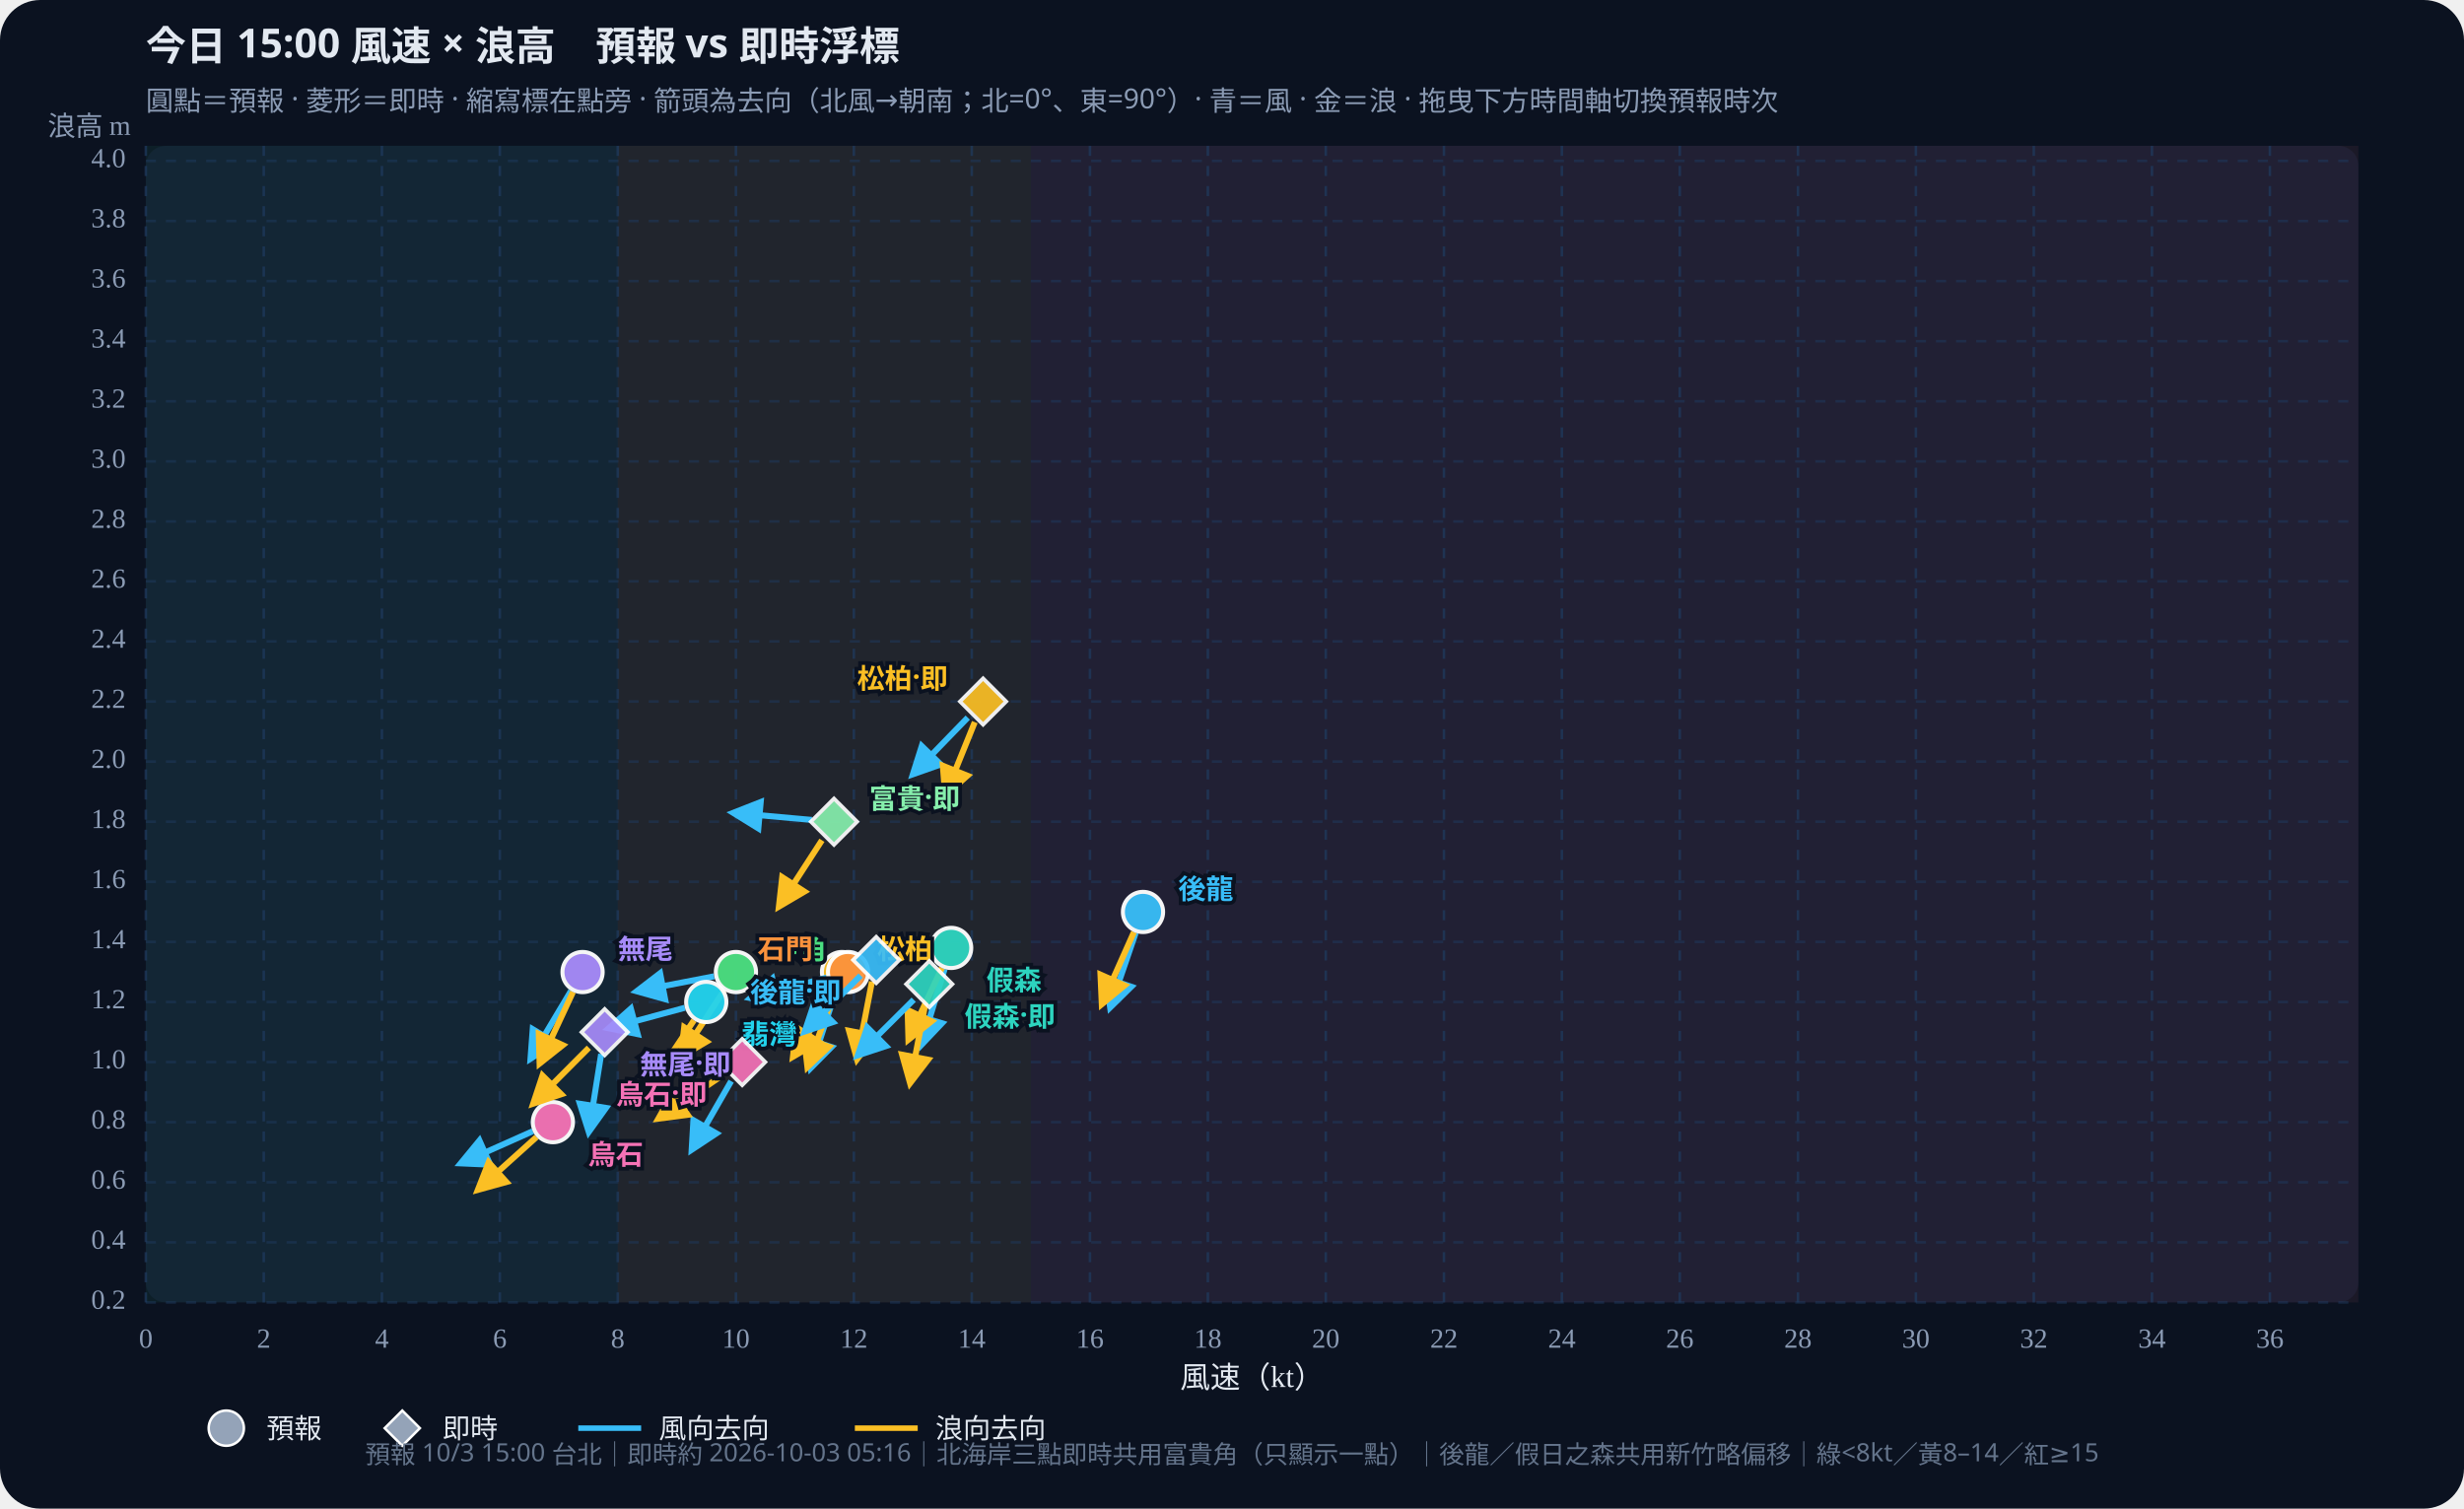
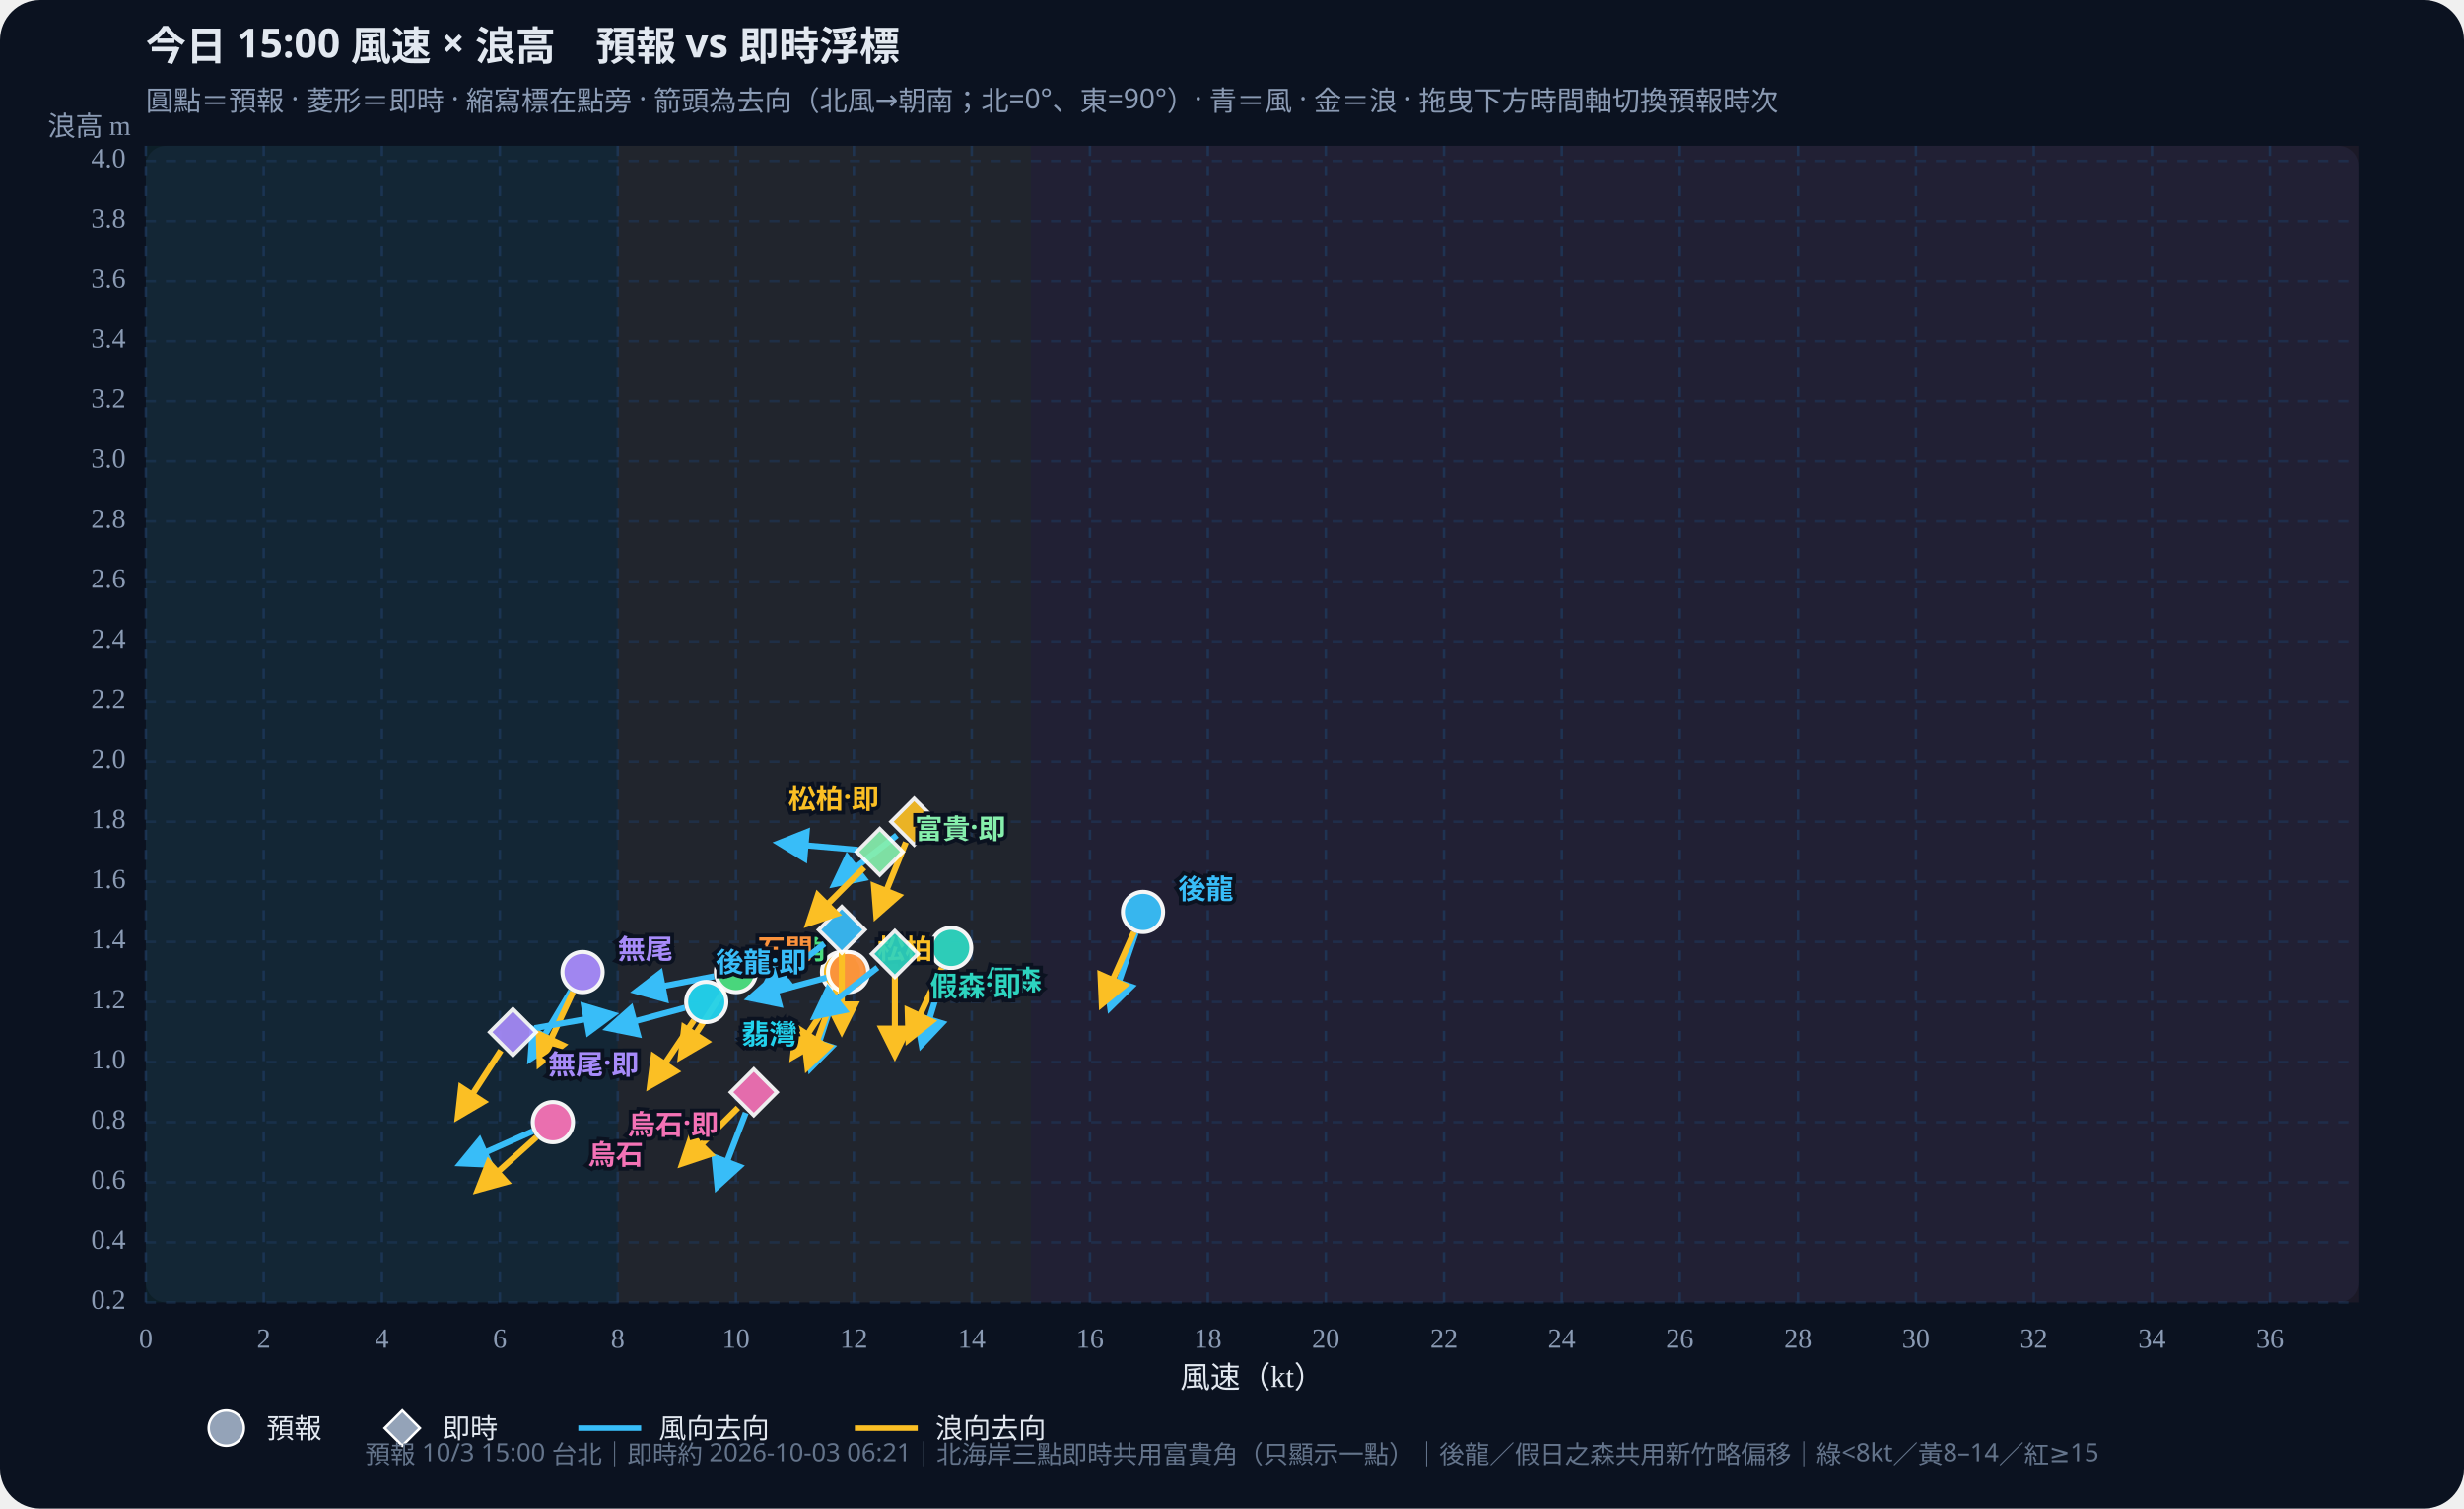
<svg xmlns="http://www.w3.org/2000/svg" id="wws-svg" viewBox="0 0 980 600" role="img" aria-label="風速與浪高散佈圖，可拖曳時間軸切換預報時次" style="width:100%;height:auto;display:block">
  <rect width="980" height="600" fill="#0b1220" rx="16" />
  <rect x="58" y="58" width="880" height="460" fill="#111a2e" rx="8" />
  <rect x="58.0" y="58" width="187.7" height="460" fill="#34d399" opacity="0.07" />
  <rect x="245.7" y="58" width="164.3" height="460" fill="#fbbf24" opacity="0.07" />
  <rect x="410.0" y="58" width="528.0" height="460" fill="#fb7185" opacity="0.07" />
  <defs>
    <marker id="arrow-38bdf8" viewBox="0 0 10 10" refX="8" refY="5" markerWidth="6" markerHeight="6" orient="auto-start-reverse">
      <path d="M0,0 L10,5 L0,10 z" fill="#38bdf8" />
    </marker>
    <marker id="arrow-fbbf24" viewBox="0 0 10 10" refX="8" refY="5" markerWidth="6" markerHeight="6" orient="auto-start-reverse">
      <path d="M0,0 L10,5 L0,10 z" fill="#fbbf24" />
    </marker>
  </defs>
  <text id="wws-title" x="58" y="24" fill="#e2e8f0" font-size="16" font-weight="700" font-family="Noto Sans TC,system-ui,sans-serif">今日 15:00 風速 × 浪高　預報 vs 即時浮標</text>
  <text x="58" y="44" fill="#8b9bb4" font-size="11" font-family="Noto Sans TC,system-ui,sans-serif">圓點＝預報 · 菱形＝即時 · 縮寫標在點旁 · 箭頭為去向（北風→朝南；北=0°、東=90°）· 青＝風 · 金＝浪 · 拖曳下方時間軸切換預報時次</text>
  <line x1="58.0" y1="58" x2="58.0" y2="518" stroke="#1e3a5f" stroke-dasharray="4 4" opacity="0.7" />
  <text x="58.0" y="536" text-anchor="middle" fill="#8b9bb4" font-size="11">0</text>
  <line x1="104.9" y1="58" x2="104.9" y2="518" stroke="#1e3a5f" stroke-dasharray="4 4" opacity="0.7" />
  <text x="104.9" y="536" text-anchor="middle" fill="#8b9bb4" font-size="11">2</text>
  <line x1="151.9" y1="58" x2="151.9" y2="518" stroke="#1e3a5f" stroke-dasharray="4 4" opacity="0.7" />
  <text x="151.9" y="536" text-anchor="middle" fill="#8b9bb4" font-size="11">4</text>
  <line x1="198.8" y1="58" x2="198.8" y2="518" stroke="#1e3a5f" stroke-dasharray="4 4" opacity="0.7" />
  <text x="198.8" y="536" text-anchor="middle" fill="#8b9bb4" font-size="11">6</text>
  <line x1="245.7" y1="58" x2="245.7" y2="518" stroke="#1e3a5f" stroke-dasharray="4 4" opacity="0.7" />
  <text x="245.7" y="536" text-anchor="middle" fill="#8b9bb4" font-size="11">8</text>
  <line x1="292.7" y1="58" x2="292.7" y2="518" stroke="#1e3a5f" stroke-dasharray="4 4" opacity="0.7" />
  <text x="292.7" y="536" text-anchor="middle" fill="#8b9bb4" font-size="11">10</text>
  <line x1="339.6" y1="58" x2="339.6" y2="518" stroke="#1e3a5f" stroke-dasharray="4 4" opacity="0.7" />
  <text x="339.6" y="536" text-anchor="middle" fill="#8b9bb4" font-size="11">12</text>
  <line x1="386.5" y1="58" x2="386.5" y2="518" stroke="#1e3a5f" stroke-dasharray="4 4" opacity="0.7" />
  <text x="386.5" y="536" text-anchor="middle" fill="#8b9bb4" font-size="11">14</text>
  <line x1="433.5" y1="58" x2="433.5" y2="518" stroke="#1e3a5f" stroke-dasharray="4 4" opacity="0.7" />
  <text x="433.5" y="536" text-anchor="middle" fill="#8b9bb4" font-size="11">16</text>
  <line x1="480.4" y1="58" x2="480.4" y2="518" stroke="#1e3a5f" stroke-dasharray="4 4" opacity="0.7" />
  <text x="480.4" y="536" text-anchor="middle" fill="#8b9bb4" font-size="11">18</text>
  <line x1="527.3" y1="58" x2="527.3" y2="518" stroke="#1e3a5f" stroke-dasharray="4 4" opacity="0.7" />
  <text x="527.3" y="536" text-anchor="middle" fill="#8b9bb4" font-size="11">20</text>
  <line x1="574.3" y1="58" x2="574.3" y2="518" stroke="#1e3a5f" stroke-dasharray="4 4" opacity="0.7" />
  <text x="574.3" y="536" text-anchor="middle" fill="#8b9bb4" font-size="11">22</text>
  <line x1="621.2" y1="58" x2="621.2" y2="518" stroke="#1e3a5f" stroke-dasharray="4 4" opacity="0.7" />
  <text x="621.2" y="536" text-anchor="middle" fill="#8b9bb4" font-size="11">24</text>
  <line x1="668.1" y1="58" x2="668.1" y2="518" stroke="#1e3a5f" stroke-dasharray="4 4" opacity="0.7" />
  <text x="668.1" y="536" text-anchor="middle" fill="#8b9bb4" font-size="11">26</text>
  <line x1="715.1" y1="58" x2="715.1" y2="518" stroke="#1e3a5f" stroke-dasharray="4 4" opacity="0.7" />
  <text x="715.1" y="536" text-anchor="middle" fill="#8b9bb4" font-size="11">28</text>
  <line x1="762.0" y1="58" x2="762.0" y2="518" stroke="#1e3a5f" stroke-dasharray="4 4" opacity="0.7" />
  <text x="762.0" y="536" text-anchor="middle" fill="#8b9bb4" font-size="11">30</text>
  <line x1="808.9" y1="58" x2="808.9" y2="518" stroke="#1e3a5f" stroke-dasharray="4 4" opacity="0.7" />
  <text x="808.9" y="536" text-anchor="middle" fill="#8b9bb4" font-size="11">32</text>
  <line x1="855.9" y1="58" x2="855.9" y2="518" stroke="#1e3a5f" stroke-dasharray="4 4" opacity="0.7" />
  <text x="855.9" y="536" text-anchor="middle" fill="#8b9bb4" font-size="11">34</text>
  <line x1="902.8" y1="58" x2="902.8" y2="518" stroke="#1e3a5f" stroke-dasharray="4 4" opacity="0.7" />
  <text x="902.8" y="536" text-anchor="middle" fill="#8b9bb4" font-size="11">36</text>
  <line x1="58" y1="518.0" x2="938" y2="518.0" stroke="#1e3a5f" stroke-dasharray="4 4" opacity="0.5" />
  <text x="50" y="518.0" text-anchor="end" dominant-baseline="middle" fill="#8b9bb4" font-size="11">0.2</text>
  <line x1="58" y1="494.1" x2="938" y2="494.1" stroke="#1e3a5f" stroke-dasharray="4 4" opacity="0.5" />
  <text x="50" y="494.1" text-anchor="end" dominant-baseline="middle" fill="#8b9bb4" font-size="11">0.4</text>
  <line x1="58" y1="470.2" x2="938" y2="470.2" stroke="#1e3a5f" stroke-dasharray="4 4" opacity="0.5" />
  <text x="50" y="470.2" text-anchor="end" dominant-baseline="middle" fill="#8b9bb4" font-size="11">0.6</text>
  <line x1="58" y1="446.3" x2="938" y2="446.3" stroke="#1e3a5f" stroke-dasharray="4 4" opacity="0.5" />
  <text x="50" y="446.3" text-anchor="end" dominant-baseline="middle" fill="#8b9bb4" font-size="11">0.8</text>
  <line x1="58" y1="422.4" x2="938" y2="422.4" stroke="#1e3a5f" stroke-dasharray="4 4" opacity="0.5" />
  <text x="50" y="422.4" text-anchor="end" dominant-baseline="middle" fill="#8b9bb4" font-size="11">1.0</text>
  <line x1="58" y1="398.5" x2="938" y2="398.5" stroke="#1e3a5f" stroke-dasharray="4 4" opacity="0.5" />
  <text x="50" y="398.5" text-anchor="end" dominant-baseline="middle" fill="#8b9bb4" font-size="11">1.2</text>
  <line x1="58" y1="374.6" x2="938" y2="374.6" stroke="#1e3a5f" stroke-dasharray="4 4" opacity="0.5" />
  <text x="50" y="374.6" text-anchor="end" dominant-baseline="middle" fill="#8b9bb4" font-size="11">1.4</text>
  <line x1="58" y1="350.7" x2="938" y2="350.7" stroke="#1e3a5f" stroke-dasharray="4 4" opacity="0.5" />
  <text x="50" y="350.7" text-anchor="end" dominant-baseline="middle" fill="#8b9bb4" font-size="11">1.6</text>
  <line x1="58" y1="326.8" x2="938" y2="326.8" stroke="#1e3a5f" stroke-dasharray="4 4" opacity="0.5" />
  <text x="50" y="326.8" text-anchor="end" dominant-baseline="middle" fill="#8b9bb4" font-size="11">1.8</text>
  <line x1="58" y1="302.9" x2="938" y2="302.9" stroke="#1e3a5f" stroke-dasharray="4 4" opacity="0.5" />
  <text x="50" y="302.9" text-anchor="end" dominant-baseline="middle" fill="#8b9bb4" font-size="11">2.0</text>
  <line x1="58" y1="279.0" x2="938" y2="279.0" stroke="#1e3a5f" stroke-dasharray="4 4" opacity="0.5" />
  <text x="50" y="279.0" text-anchor="end" dominant-baseline="middle" fill="#8b9bb4" font-size="11">2.2</text>
  <line x1="58" y1="255.1" x2="938" y2="255.1" stroke="#1e3a5f" stroke-dasharray="4 4" opacity="0.5" />
  <text x="50" y="255.1" text-anchor="end" dominant-baseline="middle" fill="#8b9bb4" font-size="11">2.4</text>
  <line x1="58" y1="231.2" x2="938" y2="231.2" stroke="#1e3a5f" stroke-dasharray="4 4" opacity="0.5" />
  <text x="50" y="231.2" text-anchor="end" dominant-baseline="middle" fill="#8b9bb4" font-size="11">2.6</text>
  <line x1="58" y1="207.4" x2="938" y2="207.4" stroke="#1e3a5f" stroke-dasharray="4 4" opacity="0.5" />
  <text x="50" y="207.4" text-anchor="end" dominant-baseline="middle" fill="#8b9bb4" font-size="11">2.8</text>
  <line x1="58" y1="183.5" x2="938" y2="183.5" stroke="#1e3a5f" stroke-dasharray="4 4" opacity="0.5" />
  <text x="50" y="183.5" text-anchor="end" dominant-baseline="middle" fill="#8b9bb4" font-size="11">3.0</text>
  <line x1="58" y1="159.6" x2="938" y2="159.6" stroke="#1e3a5f" stroke-dasharray="4 4" opacity="0.5" />
  <text x="50" y="159.6" text-anchor="end" dominant-baseline="middle" fill="#8b9bb4" font-size="11">3.2</text>
  <line x1="58" y1="135.7" x2="938" y2="135.7" stroke="#1e3a5f" stroke-dasharray="4 4" opacity="0.5" />
  <text x="50" y="135.7" text-anchor="end" dominant-baseline="middle" fill="#8b9bb4" font-size="11">3.4</text>
  <line x1="58" y1="111.8" x2="938" y2="111.8" stroke="#1e3a5f" stroke-dasharray="4 4" opacity="0.5" />
  <text x="50" y="111.8" text-anchor="end" dominant-baseline="middle" fill="#8b9bb4" font-size="11">3.6</text>
  <line x1="58" y1="87.9" x2="938" y2="87.9" stroke="#1e3a5f" stroke-dasharray="4 4" opacity="0.5" />
  <text x="50" y="87.9" text-anchor="end" dominant-baseline="middle" fill="#8b9bb4" font-size="11">3.8</text>
  <line x1="58" y1="64.0" x2="938" y2="64.0" stroke="#1e3a5f" stroke-dasharray="4 4" opacity="0.5" />
  <text x="50" y="64.0" text-anchor="end" dominant-baseline="middle" fill="#8b9bb4" font-size="11">4.0</text>
  <text x="498" y="552" text-anchor="middle" fill="#e2e8f0" font-size="12">風速（kt）</text>
  <text x="52" y="54" text-anchor="end" fill="#8b9bb4" font-size="11">浪高 m</text>
  <g id="wws-forecast-layer">
    <line x1="451.7" y1="371.0" x2="441.6" y2="400.5" stroke="#38bdf8" stroke-width="2.4" marker-end="url(#arrow-38bdf8)" />
    <line x1="451.0" y1="370.7" x2="438.3" y2="399.2" stroke="#fbbf24" stroke-width="2.4" marker-end="url(#arrow-fbbf24)" />
    <circle cx="454.6" cy="362.7" r="8.0" fill="#38bdf8" stroke="#fff" stroke-width="1.6" opacity="0.95" />
    <line x1="375.7" y1="385.4" x2="366.6" y2="415.3" stroke="#38bdf8" stroke-width="2.4" marker-end="url(#arrow-38bdf8)" />
    <line x1="374.6" y1="385.0" x2="361.4" y2="413.3" stroke="#fbbf24" stroke-width="2.4" marker-end="url(#arrow-fbbf24)" />
    <circle cx="378.3" cy="377.0" r="8.0" fill="#2dd4bf" stroke="#fff" stroke-width="1.6" opacity="0.95" />
    <line x1="332.2" y1="394.9" x2="322.5" y2="424.6" stroke="#38bdf8" stroke-width="2.4" marker-end="url(#arrow-38bdf8)" />
    <line x1="331.9" y1="394.8" x2="321.2" y2="424.2" stroke="#fbbf24" stroke-width="2.4" marker-end="url(#arrow-fbbf24)" />
    <circle cx="334.9" cy="386.6" r="8.0" fill="#fbbf24" stroke="#fff" stroke-width="1.6" opacity="0.95" />
    <line x1="284.0" y1="388.3" x2="253.4" y2="394.2" stroke="#38bdf8" stroke-width="2.4" marker-end="url(#arrow-38bdf8)" />
    <line x1="287.9" y1="394.0" x2="270.9" y2="420.1" stroke="#fbbf24" stroke-width="2.4" marker-end="url(#arrow-fbbf24)" />
    <circle cx="292.7" cy="386.6" r="8.0" fill="#4ade80" stroke="#fff" stroke-width="1.6" opacity="0.95" />
    <line x1="272.4" y1="400.8" x2="242.3" y2="408.9" stroke="#38bdf8" stroke-width="2.4" marker-end="url(#arrow-38bdf8)" />
    <line x1="276.0" y1="405.8" x2="258.6" y2="431.7" stroke="#fbbf24" stroke-width="2.4" marker-end="url(#arrow-fbbf24)" />
    <circle cx="280.9" cy="398.5" r="8.0" fill="#22d3ee" stroke="#fff" stroke-width="1.6" opacity="0.95" />
    <line x1="328.8" y1="388.8" x2="298.6" y2="396.9" stroke="#38bdf8" stroke-width="2.4" marker-end="url(#arrow-38bdf8)" />
    <line x1="332.5" y1="394.0" x2="315.5" y2="420.1" stroke="#fbbf24" stroke-width="2.4" marker-end="url(#arrow-fbbf24)" />
    <circle cx="337.3" cy="386.6" r="8.0" fill="#fb923c" stroke="#fff" stroke-width="1.6" opacity="0.95" />
    <line x1="227.1" y1="394.1" x2="211.1" y2="420.9" stroke="#38bdf8" stroke-width="2.4" marker-end="url(#arrow-38bdf8)" />
    <line x1="227.9" y1="394.5" x2="214.7" y2="422.8" stroke="#fbbf24" stroke-width="2.4" marker-end="url(#arrow-fbbf24)" />
    <circle cx="231.7" cy="386.6" r="8.0" fill="#a78bfa" stroke="#fff" stroke-width="1.6" opacity="0.95" />
    <line x1="211.9" y1="449.9" x2="183.4" y2="462.6" stroke="#38bdf8" stroke-width="2.4" marker-end="url(#arrow-38bdf8)" />
    <line x1="213.4" y1="452.2" x2="190.2" y2="473.1" stroke="#fbbf24" stroke-width="2.4" marker-end="url(#arrow-fbbf24)" />
    <circle cx="219.9" cy="446.3" r="8.0" fill="#f472b6" stroke="#fff" stroke-width="1.6" opacity="0.95" />
    <text x="468.6" y="352.7" text-anchor="start" dominant-baseline="central" fill="#38bdf8" font-size="11" font-weight="700" font-family="Noto Sans TC,system-ui,sans-serif" stroke="#0b1220" stroke-width="3" paint-order="stroke">後龍</text>
    <text x="392.3" y="389.0" text-anchor="start" dominant-baseline="central" fill="#2dd4bf" font-size="11" font-weight="700" font-family="Noto Sans TC,system-ui,sans-serif" stroke="#0b1220" stroke-width="3" paint-order="stroke">假森</text>
    <text x="348.9" y="376.6" text-anchor="start" dominant-baseline="central" fill="#fbbf24" font-size="11" font-weight="700" font-family="Noto Sans TC,system-ui,sans-serif" stroke="#0b1220" stroke-width="3" paint-order="stroke">松柏</text>
    <text x="306.7" y="376.6" text-anchor="start" dominant-baseline="central" fill="#4ade80" font-size="11" font-weight="700" font-family="Noto Sans TC,system-ui,sans-serif" stroke="#0b1220" stroke-width="3" paint-order="stroke">中角</text>
    <text x="294.9" y="410.5" text-anchor="start" dominant-baseline="central" fill="#22d3ee" font-size="11" font-weight="700" font-family="Noto Sans TC,system-ui,sans-serif" stroke="#0b1220" stroke-width="3" paint-order="stroke">翡灣</text>
    <text x="323.3" y="376.6" text-anchor="end" dominant-baseline="central" fill="#fb923c" font-size="11" font-weight="700" font-family="Noto Sans TC,system-ui,sans-serif" stroke="#0b1220" stroke-width="3" paint-order="stroke">石門</text>
    <text x="245.7" y="376.6" text-anchor="start" dominant-baseline="central" fill="#a78bfa" font-size="11" font-weight="700" font-family="Noto Sans TC,system-ui,sans-serif" stroke="#0b1220" stroke-width="3" paint-order="stroke">無尾</text>
    <text x="233.9" y="458.3" text-anchor="start" dominant-baseline="central" fill="#f472b6" font-size="11" font-weight="700" font-family="Noto Sans TC,system-ui,sans-serif" stroke="#0b1220" stroke-width="3" paint-order="stroke">烏石</text>
  </g>
  <g id="wws-live-layer">
-     <line x1="342.3" y1="388.0" x2="320.2" y2="410.1" stroke="#38bdf8" stroke-width="2.4" marker-end="url(#arrow-38bdf8)" />
-     <line x1="346.8" y1="390.4" x2="340.9" y2="421.1" stroke="#fbbf24" stroke-width="2.4" marker-end="url(#arrow-fbbf24)" />
-     <polygon points="348.5,372.6 357.7,381.8 348.5,391.0 339.3,381.8" fill="#38bdf8" stroke="#fff" stroke-width="1.5" opacity="0.92" />
-     <line x1="363.4" y1="397.6" x2="341.3" y2="419.6" stroke="#38bdf8" stroke-width="2.4" marker-end="url(#arrow-38bdf8)" />
-     <line x1="367.9" y1="400.0" x2="362.0" y2="430.6" stroke="#fbbf24" stroke-width="2.4" marker-end="url(#arrow-fbbf24)" />
-     <polygon points="369.6,382.2 378.8,391.4 369.6,400.6 360.4,391.4" fill="#2dd4bf" stroke="#fff" stroke-width="1.5" opacity="0.92" />
-     <line x1="384.9" y1="285.4" x2="363.2" y2="307.8" stroke="#38bdf8" stroke-width="2.4" marker-end="url(#arrow-38bdf8)" />
-     <line x1="387.7" y1="287.2" x2="376.0" y2="316.1" stroke="#fbbf24" stroke-width="2.4" marker-end="url(#arrow-fbbf24)" />
-     <polygon points="391.0,269.8 400.2,279.0 391.0,288.2 381.8,279.0" fill="#fbbf24" stroke="#fff" stroke-width="1.5" opacity="0.92" />
-     <line x1="322.9" y1="326.1" x2="291.8" y2="323.3" stroke="#38bdf8" stroke-width="2.4" marker-end="url(#arrow-38bdf8)" />
-     <line x1="326.9" y1="334.2" x2="309.9" y2="360.4" stroke="#fbbf24" stroke-width="2.4" marker-end="url(#arrow-fbbf24)" />
-     <polygon points="331.7,317.6 340.9,326.8 331.7,336.0 322.5,326.8" fill="#86efac" stroke="#fff" stroke-width="1.5" opacity="0.92" />
-     <line x1="239.1" y1="419.2" x2="234.2" y2="450.0" stroke="#38bdf8" stroke-width="2.4" marker-end="url(#arrow-38bdf8)" />
-     <line x1="234.2" y1="416.7" x2="212.2" y2="438.8" stroke="#fbbf24" stroke-width="2.4" marker-end="url(#arrow-fbbf24)" />
-     <polygon points="240.5,401.3 249.7,410.5 240.5,419.7 231.3,410.5" fill="#a78bfa" stroke="#fff" stroke-width="1.5" opacity="0.92" />
-     <line x1="290.8" y1="430.0" x2="275.2" y2="457.1" stroke="#38bdf8" stroke-width="2.4" marker-end="url(#arrow-38bdf8)" />
-     <line x1="287.9" y1="427.3" x2="262.0" y2="444.8" stroke="#fbbf24" stroke-width="2.4" marker-end="url(#arrow-fbbf24)" />
-     <polygon points="295.2,413.2 304.4,422.4 295.2,431.6 286.0,422.4" fill="#f472b6" stroke="#fff" stroke-width="1.5" opacity="0.92" />
-     <text x="334.5" y="393.8" text-anchor="end" dominant-baseline="central" fill="#38bdf8" font-size="11" font-weight="700" font-family="Noto Sans TC,system-ui,sans-serif" stroke="#0b1220" stroke-width="3" paint-order="stroke">後龍·即</text>
-     <text x="383.6" y="403.4" text-anchor="start" dominant-baseline="central" fill="#2dd4bf" font-size="11" font-weight="700" font-family="Noto Sans TC,system-ui,sans-serif" stroke="#0b1220" stroke-width="3" paint-order="stroke">假森·即</text>
-     <text x="377.0" y="269.0" text-anchor="end" dominant-baseline="central" fill="#fbbf24" font-size="11" font-weight="700" font-family="Noto Sans TC,system-ui,sans-serif" stroke="#0b1220" stroke-width="3" paint-order="stroke">松柏·即</text>
-     <text x="345.7" y="316.8" text-anchor="start" dominant-baseline="central" fill="#86efac" font-size="11" font-weight="700" font-family="Noto Sans TC,system-ui,sans-serif" stroke="#0b1220" stroke-width="3" paint-order="stroke">富貴·即</text>
-     <text x="254.5" y="422.5" text-anchor="start" dominant-baseline="central" fill="#a78bfa" font-size="11" font-weight="700" font-family="Noto Sans TC,system-ui,sans-serif" stroke="#0b1220" stroke-width="3" paint-order="stroke">無尾·即</text>
-     <text x="281.2" y="434.4" text-anchor="end" dominant-baseline="central" fill="#f472b6" font-size="11" font-weight="700" font-family="Noto Sans TC,system-ui,sans-serif" stroke="#0b1220" stroke-width="3" paint-order="stroke">烏石·即</text>
+     <line x1="327.9" y1="375.3" x2="303.3" y2="394.5" stroke="#38bdf8" stroke-width="2.4" marker-end="url(#arrow-38bdf8)" />
+     <line x1="334.8" y1="378.6" x2="334.8" y2="409.8" stroke="#fbbf24" stroke-width="2.4" marker-end="url(#arrow-fbbf24)" />
+     <polygon points="334.8,360.6 344.0,369.8 334.8,379.0 325.6,369.8" fill="#38bdf8" stroke="#fff" stroke-width="1.5" opacity="0.92" />
+     <line x1="349.0" y1="384.8" x2="324.4" y2="404.0" stroke="#38bdf8" stroke-width="2.4" marker-end="url(#arrow-38bdf8)" />
+     <line x1="355.9" y1="388.2" x2="355.9" y2="419.4" stroke="#fbbf24" stroke-width="2.4" marker-end="url(#arrow-fbbf24)" />
+     <polygon points="355.9,370.2 365.1,379.4 355.9,388.6 346.7,379.4" fill="#2dd4bf" stroke="#fff" stroke-width="1.5" opacity="0.92" />
+     <line x1="356.7" y1="332.2" x2="332.1" y2="351.5" stroke="#38bdf8" stroke-width="2.4" marker-end="url(#arrow-38bdf8)" />
+     <line x1="360.3" y1="335.0" x2="348.6" y2="363.9" stroke="#fbbf24" stroke-width="2.4" marker-end="url(#arrow-fbbf24)" />
+     <polygon points="363.6,317.6 372.8,326.8 363.6,336.0 354.4,326.8" fill="#fbbf24" stroke="#fff" stroke-width="1.5" opacity="0.92" />
+     <line x1="341.2" y1="338.0" x2="310.1" y2="335.3" stroke="#38bdf8" stroke-width="2.4" marker-end="url(#arrow-38bdf8)" />
+     <line x1="343.7" y1="345.0" x2="321.7" y2="367.1" stroke="#fbbf24" stroke-width="2.4" marker-end="url(#arrow-fbbf24)" />
+     <polygon points="349.9,329.6 359.1,338.8 349.9,348.0 340.7,338.8" fill="#86efac" stroke="#fff" stroke-width="1.5" opacity="0.92" />
+     <line x1="212.6" y1="408.9" x2="243.4" y2="403.5" stroke="#38bdf8" stroke-width="2.4" marker-end="url(#arrow-38bdf8)" />
+     <line x1="199.2" y1="417.8" x2="182.2" y2="444.0" stroke="#fbbf24" stroke-width="2.4" marker-end="url(#arrow-fbbf24)" />
+     <polygon points="204.0,401.3 213.2,410.5 204.0,419.7 194.8,410.5" fill="#a78bfa" stroke="#fff" stroke-width="1.5" opacity="0.92" />
+     <line x1="296.6" y1="442.6" x2="285.4" y2="471.7" stroke="#38bdf8" stroke-width="2.4" marker-end="url(#arrow-38bdf8)" />
+     <line x1="293.5" y1="440.6" x2="271.5" y2="462.6" stroke="#fbbf24" stroke-width="2.4" marker-end="url(#arrow-fbbf24)" />
+     <polygon points="299.8,425.2 309.0,434.4 299.8,443.6 290.6,434.4" fill="#f472b6" stroke="#fff" stroke-width="1.5" opacity="0.92" />
+     <text x="320.8" y="381.8" text-anchor="end" dominant-baseline="central" fill="#38bdf8" font-size="11" font-weight="700" font-family="Noto Sans TC,system-ui,sans-serif" stroke="#0b1220" stroke-width="3" paint-order="stroke">後龍·即</text>
+     <text x="369.9" y="391.4" text-anchor="start" dominant-baseline="central" fill="#2dd4bf" font-size="11" font-weight="700" font-family="Noto Sans TC,system-ui,sans-serif" stroke="#0b1220" stroke-width="3" paint-order="stroke">假森·即</text>
+     <text x="349.6" y="316.8" text-anchor="end" dominant-baseline="central" fill="#fbbf24" font-size="11" font-weight="700" font-family="Noto Sans TC,system-ui,sans-serif" stroke="#0b1220" stroke-width="3" paint-order="stroke">松柏·即</text>
+     <text x="363.9" y="328.8" text-anchor="start" dominant-baseline="central" fill="#86efac" font-size="11" font-weight="700" font-family="Noto Sans TC,system-ui,sans-serif" stroke="#0b1220" stroke-width="3" paint-order="stroke">富貴·即</text>
+     <text x="218.0" y="422.5" text-anchor="start" dominant-baseline="central" fill="#a78bfa" font-size="11" font-weight="700" font-family="Noto Sans TC,system-ui,sans-serif" stroke="#0b1220" stroke-width="3" paint-order="stroke">無尾·即</text>
+     <text x="285.8" y="446.4" text-anchor="end" dominant-baseline="central" fill="#f472b6" font-size="11" font-weight="700" font-family="Noto Sans TC,system-ui,sans-serif" stroke="#0b1220" stroke-width="3" paint-order="stroke">烏石·即</text>
  </g>
  <circle cx="90" cy="568" r="7" fill="#94a3b8" stroke="#fff" />
  <text x="106" y="572" fill="#e2e8f0" font-size="11" font-family="Noto Sans TC,system-ui,sans-serif">預報</text>
  <polygon points="160,561 167,568 160,575 153,568" fill="#94a3b8" stroke="#fff" />
  <text x="176" y="572" fill="#e2e8f0" font-size="11" font-family="Noto Sans TC,system-ui,sans-serif">即時</text>
  <line x1="230" y1="568" x2="255" y2="568" stroke="#38bdf8" stroke-width="2.2" />
  <text x="262" y="572" fill="#e2e8f0" font-size="11" font-family="Noto Sans TC,system-ui,sans-serif">風向去向</text>
  <line x1="340" y1="568" x2="365" y2="568" stroke="#fbbf24" stroke-width="2.2" />
  <text x="372" y="572" fill="#e2e8f0" font-size="11" font-family="Noto Sans TC,system-ui,sans-serif">浪向去向</text>
-   <text id="wws-foot" x="490" y="582" text-anchor="middle" fill="#64748b" font-size="10" font-family="Noto Sans TC,system-ui,sans-serif">預報 10/3 15:00 台北｜即時約 2026-10-03 05:16｜北海岸三點即時共用富貴角（只顯示一點）｜後龍／假日之森共用新竹略偏移｜綠&lt;8kt／黃8–14／紅≥15</text>
+   <text id="wws-foot" x="490" y="582" text-anchor="middle" fill="#64748b" font-size="10" font-family="Noto Sans TC,system-ui,sans-serif">預報 10/3 15:00 台北｜即時約 2026-10-03 06:21｜北海岸三點即時共用富貴角（只顯示一點）｜後龍／假日之森共用新竹略偏移｜綠&lt;8kt／黃8–14／紅≥15</text>
</svg>
